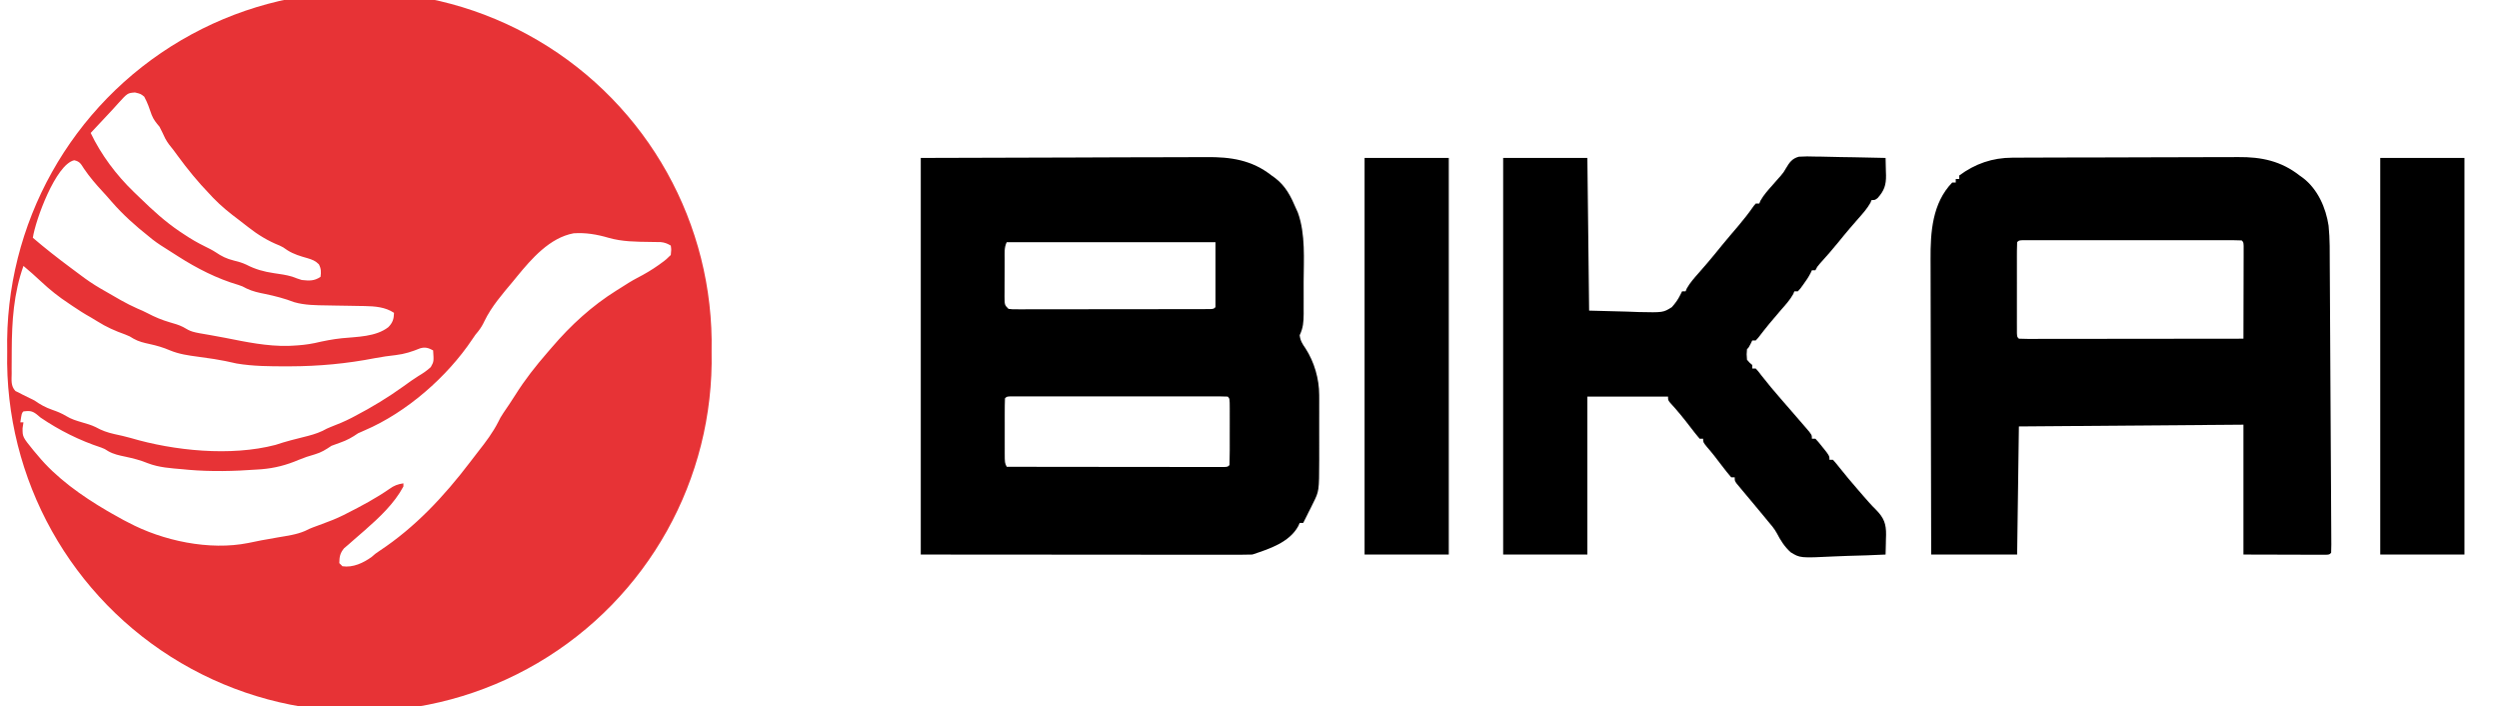
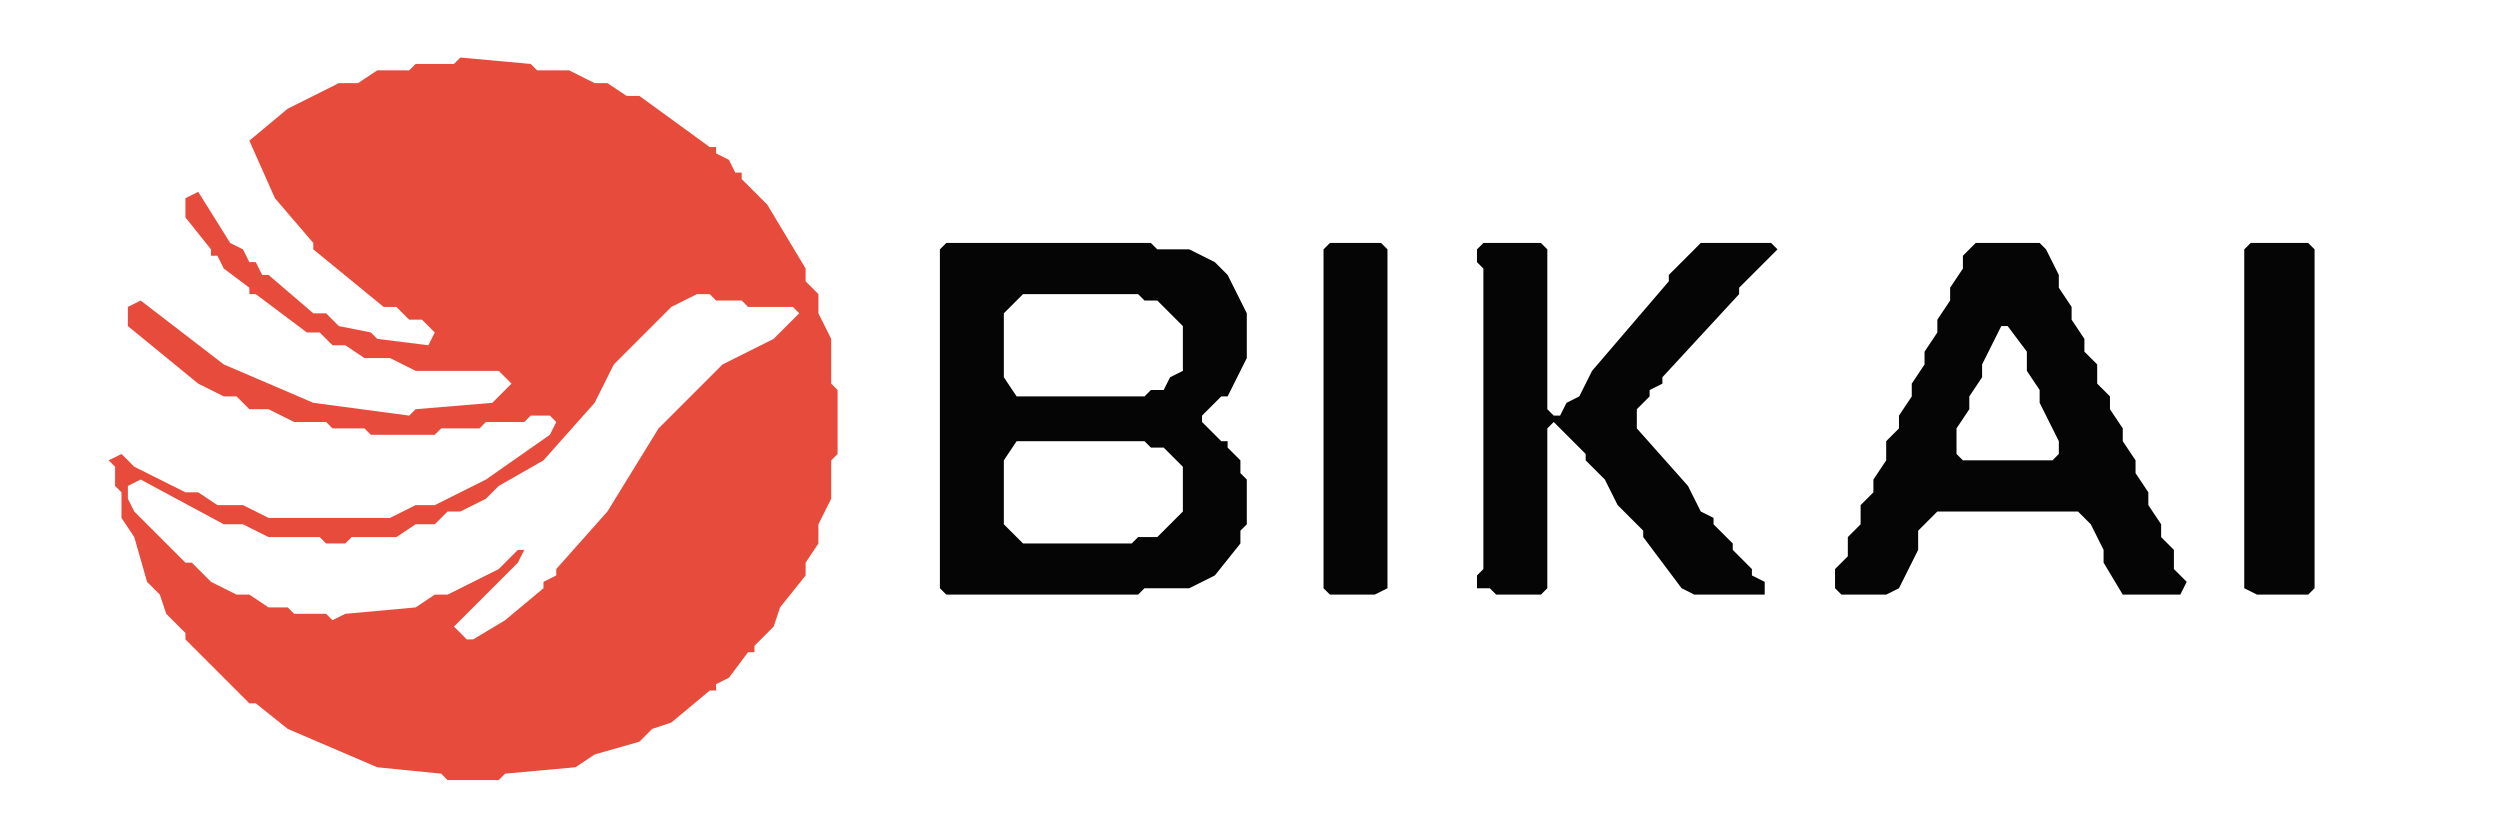
- <svg xmlns="http://www.w3.org/2000/svg" width="567" height="160" viewBox="0 0 567 160">
-   <g transform="scale(0.354767)">
-     <path fill="#E73336" fill-rule="evenodd" d="M 4.6 224.8 a 225.3 225.3 0 1 0 450.5 0 a 225.3 225.3 0 1 0 -450.5 0 Z M86.31 59.12 C90.00 60.00 90.00 60.00 92.25 61.81 C94.31 65.57 95.62 69.39 97.00 73.43 C98.19 76.49 99.89 78.50 102.00 81.00 C103.29 83.47 104.49 85.97 105.66 88.50 C107.17 91.31 108.97 93.54 111.00 96.00 C111.88 97.18 112.76 98.37 113.63 99.57 C119.97 108.22 126.55 116.28 134.00 124.00 C134.74 124.79 135.47 125.58 136.23 126.39 C141.39 131.77 147.02 136.28 152.98 140.74 C154.87 142.15 156.73 143.59 158.56 145.07 C164.76 149.97 171.47 154.09 178.83 156.98 C181.00 158.00 181.00 158.00 183.78 159.96 C187.87 162.55 192.09 163.77 196.70 165.07 C199.67 165.97 201.73 166.72 203.93 168.96 C205.42 171.80 205.41 173.85 205.00 177.00 C200.92 179.72 197.80 179.51 193.00 179.00 C190.90 178.39 188.89 177.62 186.84 176.85 C182.99 175.70 179.10 175.20 175.12 174.62 C168.68 173.66 163.35 172.20 157.52 169.19 C154.81 167.91 152.22 167.20 149.31 166.50 C144.94 165.40 141.73 163.85 138.03 161.32 C135.76 159.84 133.43 158.68 131.00 157.50 C126.45 155.26 122.21 152.83 118.00 150.00 C117.50 149.67 117.50 149.67 114.95 147.99 C105.70 141.73 97.67 134.43 89.68 126.64 C88.31 125.30 86.92 123.97 85.53 122.65 C74.40 111.90 64.66 98.97 58.00 85.00 C61.68 81.04 65.38 77.09 69.09 73.16 C71.34 70.78 73.56 68.39 75.72 65.93 C81.60 59.49 81.60 59.49 86.31 59.12 Z M47.46 102.45 C51.04 103.22 51.73 104.77 53.69 107.81 C57.30 113.11 61.26 117.75 65.62 122.44 C67.66 124.63 69.62 126.86 71.56 129.12 C78.69 137.28 86.52 144.28 95.00 151.00 C95.83 151.68 96.66 152.36 97.52 153.06 C100.84 155.66 104.36 157.85 107.94 160.09 C109.95 161.34 111.95 162.62 113.94 163.91 C125.88 171.56 138.81 178.16 152.46 182.15 C155.00 183.00 155.00 183.00 157.79 184.48 C161.68 186.32 165.42 187.11 169.62 187.94 C175.99 189.26 182.04 190.84 188.13 193.17 C194.98 195.15 202.22 195.15 209.31 195.25 C211.07 195.28 212.82 195.31 214.57 195.35 C217.29 195.39 220.01 195.44 222.73 195.48 C225.38 195.52 228.03 195.57 230.69 195.62 C231.49 195.63 232.29 195.64 233.11 195.65 C239.77 195.79 246.36 196.24 252.00 200.00 C251.91 203.98 251.09 206.40 248.31 209.19 C240.35 215.36 228.39 215.27 218.69 216.23 C212.74 216.84 207.01 218.00 201.17 219.34 C196.46 220.32 191.80 220.77 187.00 221.00 C186.15 221.04 185.31 221.08 184.44 221.12 C170.84 221.45 157.41 218.64 144.14 216.00 C140.90 215.36 137.65 214.76 134.39 214.21 C122.50 212.21 122.50 212.21 117.04 209.03 C114.33 207.66 111.55 206.90 108.62 206.06 C103.52 204.56 99.00 202.69 94.30 200.20 C92.19 199.10 90.08 198.16 87.88 197.25 C80.63 194.08 73.84 189.95 67.00 186.00 C66.51 185.72 66.51 185.72 64.03 184.29 C59.49 181.64 55.29 178.77 51.11 175.59 C49.13 174.10 47.14 172.62 45.14 171.14 C36.87 165.00 28.82 158.70 21.00 152.00 C22.69 140.61 35.66 105.09 47.46 102.45 Z M389.12 152.00 C397.90 154.53 406.77 154.55 415.86 154.67 C416.98 154.69 418.11 154.71 419.27 154.73 C420.27 154.73 421.28 154.74 422.32 154.74 C425.03 155.00 426.68 155.61 429.00 157.00 C429.36 159.69 429.36 159.69 429.00 163.00 C427.06 165.02 425.44 166.43 423.19 168.00 C422.60 168.43 422.01 168.86 421.41 169.31 C416.96 172.49 412.34 175.20 407.48 177.71 C403.85 179.60 400.44 181.79 397.00 184.00 C396.12 184.55 395.25 185.09 394.34 185.66 C378.51 195.57 365.13 207.82 353.00 222.00 C352.04 223.11 351.07 224.22 350.11 225.34 C342.58 234.03 335.72 242.70 329.60 252.46 C327.14 256.37 324.56 260.19 321.94 264.00 C320.00 267.00 320.00 267.00 318.62 269.81 C315.18 276.56 310.66 282.57 305.97 288.50 C304.12 290.85 302.31 293.22 300.51 295.60 C284.00 317.28 265.52 337.09 242.70 352.18 C240.00 354.00 240.00 354.00 237.75 356.00 C232.42 359.88 225.71 363.01 219.00 362.00 C218.34 361.34 217.68 360.68 217.00 360.00 C217.08 355.92 217.44 353.68 220.06 350.50 C221.03 349.68 222.00 348.85 223.00 348.00 C224.23 346.92 225.46 345.83 226.69 344.75 C228.90 342.82 231.12 340.89 233.35 338.97 C242.51 330.93 252.22 321.88 258.00 311.00 C258.00 310.34 258.00 309.68 258.00 309.00 C254.36 309.55 252.03 310.41 249.06 312.56 C240.37 318.57 231.05 323.56 221.62 328.31 C220.98 328.64 220.34 328.96 219.68 329.30 C215.22 331.51 210.69 333.32 206.00 335.00 C205.25 335.28 204.49 335.56 203.71 335.84 C202.53 336.28 201.34 336.72 200.15 337.16 C198.00 338.00 198.00 338.00 195.09 339.43 C189.56 341.81 183.58 342.55 177.69 343.56 C175.34 343.98 172.99 344.40 170.64 344.82 C169.50 345.01 168.37 345.21 167.20 345.42 C164.40 345.93 161.63 346.51 158.84 347.12 C134.05 352.09 104.15 345.81 82.00 334.00 C81.00 333.48 79.99 332.97 78.96 332.44 C76.27 331.01 73.63 329.53 71.00 328.00 C70.16 327.52 69.32 327.04 68.46 326.54 C52.36 317.10 35.88 305.50 24.00 291.00 C23.19 290.06 22.39 289.11 21.56 288.14 C14.42 279.34 14.42 279.34 14.44 273.75 C14.62 272.51 14.81 271.27 15.00 270.00 C14.34 270.00 13.68 270.00 13.00 270.00 C13.88 264.12 13.88 264.12 15.00 263.00 C18.64 262.59 20.38 262.53 23.34 264.79 C23.78 265.15 23.78 265.15 26.00 267.00 C37.91 275.10 51.00 281.64 64.70 286.11 C67.00 287.00 67.00 287.00 69.29 288.48 C72.75 290.42 76.28 291.14 80.12 291.94 C85.10 293.02 89.78 294.17 94.50 296.12 C101.73 298.92 109.34 299.34 117.00 300.00 C118.15 300.11 119.31 300.22 120.50 300.34 C135.05 301.59 149.57 301.25 164.12 300.19 C165.16 300.12 166.19 300.05 167.25 299.98 C175.65 299.29 183.25 297.32 191.00 294.00 C194.38 292.60 197.72 291.47 201.25 290.50 C205.45 289.30 208.37 287.45 212.00 285.00 C213.82 284.30 215.65 283.63 217.50 283.00 C221.86 281.50 225.20 279.64 229.00 277.00 C230.41 276.35 231.82 275.73 233.25 275.12 C260.00 263.67 286.08 240.88 302.12 216.81 C304.00 214.00 304.00 214.00 306.00 211.62 C307.64 209.47 308.68 207.73 309.81 205.31 C314.36 195.91 321.34 187.96 328.00 180.00 C328.89 178.91 329.78 177.82 330.67 176.73 C339.99 165.37 351.62 151.96 366.84 149.15 C374.59 148.62 381.71 149.84 389.12 152.00 Z M15.00 170.00 C18.86 173.24 22.60 176.55 26.28 180.00 C31.87 185.23 37.58 189.80 44.00 194.00 C44.78 194.53 45.57 195.07 46.38 195.62 C50.21 198.22 54.08 200.70 58.14 202.94 C59.52 203.72 60.87 204.55 62.20 205.40 C67.92 209.02 73.64 211.56 80.02 213.82 C83.00 215.00 83.00 215.00 85.41 216.52 C88.69 218.39 92.04 219.14 95.69 219.94 C100.25 220.94 104.43 222.14 108.73 224.00 C114.58 226.42 120.44 227.23 126.69 228.06 C129.00 228.39 131.31 228.72 133.62 229.05 C134.72 229.21 135.82 229.37 136.96 229.53 C141.81 230.28 146.58 231.29 151.36 232.39 C161.94 234.17 172.68 234.20 183.38 234.19 C184.07 234.19 184.77 234.19 185.48 234.19 C203.99 234.14 221.80 232.48 239.96 228.94 C244.36 228.09 248.73 227.50 253.19 227.00 C258.80 226.33 263.46 224.81 268.68 222.69 C271.95 221.72 274.05 222.41 277.00 224.00 C277.48 231.13 277.48 231.13 275.50 234.69 C272.96 237.03 270.49 238.68 267.53 240.43 C264.31 242.43 261.26 244.65 258.19 246.88 C248.20 254.07 237.92 260.31 227.00 266.00 C226.63 266.20 226.63 266.20 224.75 267.19 C220.44 269.41 216.02 271.24 211.49 272.97 C209.00 274.00 209.00 274.00 206.27 275.46 C202.19 277.38 198.11 278.42 193.75 279.50 C192.05 279.93 190.35 280.36 188.66 280.80 C187.85 281.00 187.04 281.21 186.21 281.42 C182.84 282.30 179.52 283.33 176.20 284.42 C147.67 291.91 111.20 288.19 83.46 279.97 C80.03 279.01 76.60 278.24 73.12 277.50 C68.69 276.51 65.11 275.24 61.16 273.04 C58.33 271.68 55.45 270.87 52.44 270.00 C48.84 268.94 45.57 267.97 42.38 266.00 C39.36 264.21 36.73 263.13 33.44 262.00 C29.11 260.49 25.77 258.65 22.00 256.00 C19.48 254.70 16.93 253.46 14.37 252.25 C13.98 252.04 13.98 252.04 12.00 251.00 C11.30 250.67 10.60 250.34 9.89 250.00 C6.80 246.73 7.43 243.04 7.47 238.71 C7.46 237.78 7.46 236.85 7.45 235.89 C7.44 232.86 7.47 229.84 7.50 226.81 C7.50 226.30 7.50 226.30 7.51 223.71 C7.61 205.19 8.74 187.58 15.00 170.00 Z" />
+ <svg xmlns="http://www.w3.org/2000/svg" width="391" height="131" viewBox="0 0 391 131">
+   <g fill="#E64B3C" fill-rule="evenodd">
+     <path d="M 72,9 L 71,10 L 65,10 L 64,11 L 59,11 L 56,13 L 53,13 L 45,17 L 39,22 L 43,31 L 49,38 L 49,39 L 60,48 L 62,48 L 64,50 L 66,50 L 68,52 L 67,54 L 59,53 L 58,52 L 53,51 L 51,49 L 49,49 L 42,43 L 41,43 L 40,41 L 39,41 L 38,39 L 36,38 L 31,30 L 29,31 L 29,34 L 33,39 L 33,40 L 34,40 L 35,42 L 39,45 L 39,46 L 40,46 L 48,52 L 50,52 L 52,54 L 54,54 L 57,56 L 61,56 L 65,58 L 78,58 L 80,60 L 77,63 L 65,64 L 64,65 L 49,63 L 35,57 L 22,47 L 20,48 L 20,51 L 31,60 L 35,62 L 37,62 L 39,64 L 42,64 L 46,66 L 51,66 L 52,67 L 57,67 L 58,68 L 68,68 L 69,67 L 75,67 L 76,66 L 82,66 L 83,65 L 86,65 L 87,66 L 86,68 L 76,75 L 68,79 L 65,79 L 61,81 L 42,81 L 38,79 L 34,79 L 31,77 L 29,77 L 21,73 L 19,71 L 17,72 L 18,73 L 18,76 L 19,77 L 19,81 L 21,84 L 23,91 L 25,93 L 26,96 L 29,99 L 29,100 L 39,110 L 40,110 L 45,114 L 59,120 L 69,121 L 70,122 L 78,122 L 79,121 L 90,120 L 93,118 L 100,116 L 102,114 L 105,113 L 111,108 L 112,108 L 112,107 L 114,106 L 117,102 L 118,102 L 118,101 L 121,98 L 122,95 L 126,90 L 126,88 L 128,85 L 128,82 L 130,78 L 130,72 L 131,71 L 131,61 L 130,60 L 130,53 L 128,49 L 128,46 L 126,44 L 126,42 L 120,32 L 116,28 L 116,27 L 115,27 L 114,25 L 112,24 L 112,23 L 111,23 L 100,15 L 98,15 L 95,13 L 93,13 L 89,11 L 84,11 L 83,10 Z M 125,49 L 121,53 L 113,57 L 103,67 L 95,80 L 87,89 L 87,90 L 85,91 L 85,92 L 79,97 L 74,100 L 73,100 L 71,98 L 81,88 L 82,86 L 81,86 L 78,89 L 70,93 L 68,93 L 65,95 L 54,96 L 52,97 L 51,96 L 46,96 L 45,95 L 42,95 L 39,93 L 37,93 L 33,91 L 30,88 L 29,88 L 21,80 L 20,78 L 20,76 L 22,75 L 35,82 L 38,82 L 42,84 L 50,84 L 51,85 L 54,85 L 55,84 L 62,84 L 65,82 L 68,82 L 70,80 L 72,80 L 76,78 L 78,76 L 85,72 L 93,63 L 96,57 L 105,48 L 109,46 L 111,46 L 112,47 L 116,47 L 117,48 L 124,48 Z" />
  </g>
-   <g transform="translate(197.77,0) scale(0.39801) translate(-0.00,-0.00)">
-     <path d="M0 0 C14.551 -0.041 14.551 -0.041 88.188 -0.25 C97.362 -0.286 106.536 -0.323 115.989 -0.36 C127.229 -0.378 127.229 -0.378 132.498 -0.382 C136.163 -0.385 139.827 -0.4 143.492 -0.422 C148.178 -0.45 152.865 -0.458 157.551 -0.452 C159.264 -0.453 160.976 -0.461 162.688 -0.477 C176.652 -0.598 188.671 1.105 200 10 C200.699 10.501 201.397 11.003 202.117 11.52 C208.185 16.225 211.02 22.033 214 29 C214.332 29.743 214.665 30.486 215.007 31.252 C219.389 43.38 218.313 57.896 218.261 70.586 C218.25 73.721 218.261 76.855 218.273 79.99 C218.272 81.997 218.27 84.005 218.266 86.012 C218.27 86.942 218.274 87.872 218.278 88.83 C218.245 93.384 218.016 96.826 216 101 C216.338 104.075 217.548 106.008 219.312 108.5 C224.32 116.236 227.121 125.884 227.129 135.091 C227.133 136.079 227.136 137.067 227.139 138.086 C227.138 138.615 227.138 138.615 227.133 141.293 C227.134 142.394 227.135 143.495 227.136 144.63 C227.136 146.959 227.135 149.288 227.13 151.617 C227.125 155.157 227.13 158.697 227.137 162.236 C227.136 164.505 227.135 166.774 227.133 169.043 C227.135 170.091 227.137 171.139 227.139 172.22 C227.084 189.833 227.084 189.833 223.625 196.75 C223.18 197.659 222.736 198.568 222.277 199.504 C221.856 200.328 221.434 201.151 221 202 C220.671 202.669 220.343 203.338 220.004 204.027 C219.349 205.358 218.678 206.681 218 208 C217.34 208 216.68 208 216 208 C215.737 208.59 215.474 209.181 215.203 209.789 C210.098 219.17 198.533 222.822 189 226 C186.479 226.093 183.985 226.13 181.464 226.12 C180.692 226.121 179.919 226.122 179.123 226.123 C176.519 226.125 173.914 226.119 171.31 226.114 C169.417 226.113 167.524 226.113 165.632 226.114 C160.554 226.114 155.476 226.108 150.398 226.101 C145.636 226.096 140.875 226.095 136.114 226.095 C122.18 226.089 108.246 226.075 94.312 226.062 C78.751 226.052 78.751 226.052 0 226 C0 151.42 0 76.84 0 0 Z M49 48 C47.477 51.045 47.837 54.221 47.832 57.562 C47.829 58.31 47.825 59.057 47.822 59.826 C47.817 61.407 47.815 62.987 47.815 64.567 C47.813 66.99 47.794 69.413 47.775 71.836 C47.772 73.37 47.77 74.904 47.77 76.438 C47.762 77.165 47.755 77.892 47.748 78.641 C47.771 83.771 47.771 83.771 50 86 C52.071 86.249 52.071 86.249 54.676 86.247 C55.661 86.251 56.647 86.256 57.663 86.26 C58.748 86.254 59.833 86.249 60.951 86.243 C62.091 86.245 63.231 86.247 64.406 86.249 C68.188 86.252 71.971 86.242 75.754 86.23 C78.372 86.229 80.99 86.229 83.608 86.229 C89.1 86.228 94.592 86.219 100.084 86.206 C106.441 86.19 112.799 86.185 119.156 86.186 C125.263 86.186 131.371 86.181 137.478 86.173 C140.081 86.17 142.684 86.168 145.287 86.167 C148.918 86.165 152.548 86.156 156.178 86.145 C156.722 86.145 156.722 86.145 159.473 86.147 C159.964 86.145 159.964 86.145 162.451 86.134 C163.311 86.132 164.17 86.13 165.055 86.129 C167 86 167 86 168 85 C168 72.79 168 60.58 168 48 C128.73 48 89.46 48 49 48 Z M48 137 C47.899 139.716 47.86 142.405 47.867 145.121 C47.866 145.936 47.865 146.751 47.864 147.591 C47.864 149.319 47.865 151.046 47.87 152.774 C47.875 155.423 47.87 158.072 47.863 160.721 C47.864 162.396 47.865 164.071 47.867 165.746 C47.865 166.542 47.863 167.338 47.861 168.158 C47.885 173.77 47.885 173.77 49 176 C65.411 176.023 81.822 176.041 98.233 176.052 C105.853 176.057 113.472 176.064 121.092 176.075 C127.73 176.085 134.369 176.092 141.008 176.094 C144.525 176.095 148.042 176.098 151.56 176.106 C155.48 176.114 159.4 176.114 163.32 176.114 C164.495 176.117 165.669 176.121 166.879 176.124 C167.941 176.123 169.003 176.122 170.096 176.12 C170.56 176.121 170.56 176.121 172.909 176.123 C175 176 175 176 176 175 C176.101 172.2 176.14 169.425 176.133 166.625 C176.134 165.785 176.135 164.946 176.136 164.081 C176.136 162.302 176.135 160.523 176.13 158.744 C176.125 156.012 176.13 153.279 176.137 150.547 C176.136 148.823 176.135 147.099 176.133 145.375 C176.134 144.964 176.134 144.964 176.139 142.881 C176.115 137.115 176.115 137.115 175 136 C173.37 135.902 171.736 135.874 170.103 135.873 C169.573 135.872 169.573 135.872 166.891 135.864 C165.718 135.866 164.545 135.869 163.336 135.871 C162.722 135.87 162.722 135.87 159.616 135.865 C156.24 135.862 152.864 135.863 149.488 135.866 C145.963 135.868 142.437 135.866 138.912 135.864 C132.99 135.862 127.068 135.865 121.146 135.87 C114.291 135.875 107.435 135.873 100.58 135.868 C94.704 135.863 88.828 135.863 82.952 135.865 C79.438 135.867 75.924 135.867 72.41 135.864 C68.495 135.86 64.579 135.865 60.664 135.871 C60.078 135.87 60.078 135.87 57.109 135.864 C56.049 135.867 54.989 135.87 53.897 135.873 C52.97 135.873 52.043 135.874 51.088 135.874 C49 136 49 136 48 137 Z " fill="#000000" transform="translate(28,90)" />
-     <path d="M0 0 C15.84 0 31.68 0 48 0 C48 74.58 48 149.16 48 226 C32.16 226 16.32 226 0 226 C0 151.42 0 76.84 0 0 Z " fill="#000000" transform="translate(281,90)" />
-     <path d="M0 0 C15.84 0 31.68 0 48 0 C48.33 28.71 48.66 57.42 49 87 C56.095 87.186 63.19 87.371 70.5 87.562 C72.724 87.644 74.949 87.726 77.24 87.811 C91.226 88.109 91.226 88.109 96.156 85.027 C98.189 82.762 99.659 80.722 101 78 C101.33 77.34 101.66 76.68 102 76 C102.66 76 103.32 76 104 76 C104.108 75.738 104.108 75.738 104.652 74.41 C106.529 71.055 109.035 68.309 111.562 65.438 C112.657 64.178 113.751 62.918 114.844 61.656 C115.383 61.035 115.921 60.414 116.477 59.773 C119.288 56.5 121.993 53.14 124.711 49.789 C127.793 46.034 130.95 42.346 134.105 38.653 C137.218 34.989 140.136 31.241 142.879 27.293 C143.064 27.08 143.064 27.08 144 26 C144.66 26 145.32 26 146 26 C146.211 25.479 146.423 24.958 146.641 24.422 C148.574 20.977 151.141 18.202 153.75 15.25 C154.789 14.07 155.825 12.888 156.859 11.703 C157.359 11.142 157.859 10.58 158.374 10.002 C160 8 160 8 161.199 5.916 C163.196 2.562 164.677 0.365 168.543 -0.701 C171.711 -0.926 174.787 -0.9 177.961 -0.781 C179.107 -0.77 180.252 -0.759 181.433 -0.747 C185.082 -0.702 188.727 -0.602 192.375 -0.5 C194.853 -0.46 197.331 -0.423 199.809 -0.391 C205.874 -0.303 211.937 -0.169 218 0 C218.078 2.563 218.135 5.124 218.18 7.688 C218.204 8.409 218.228 9.13 218.253 9.873 C218.326 15.495 217.206 18.668 213.508 22.812 C212 24 212 24 210 24 C209.892 24.262 209.892 24.262 209.348 25.59 C207.471 28.945 204.965 31.691 202.438 34.562 C201.347 35.817 200.257 37.072 199.168 38.328 C198.63 38.949 198.091 39.569 197.537 40.209 C195.394 42.706 193.32 45.255 191.25 47.812 C187.8 52.068 184.221 56.174 180.531 60.223 C179 62 179 62 178 64 C177.34 64 176.68 64 176 64 C175.732 64.572 175.464 65.145 175.188 65.734 C173.959 68.079 172.575 70.124 171 72.25 C170.484 72.956 169.969 73.663 169.438 74.391 C168.963 74.922 168.489 75.453 168 76 C167.34 76 166.68 76 166 76 C165.786 76.523 165.572 77.047 165.352 77.586 C163.45 80.982 160.941 83.713 158.375 86.625 C153.917 91.735 149.635 96.91 145.523 102.305 C145.021 102.864 144.518 103.424 144 104 C143.34 104 142.68 104 142 104 C141.691 104.639 141.381 105.279 141.062 105.938 C140 108 140 108 139 109 C138.75 111.875 138.75 111.875 139 115 C140.5 116.75 140.5 116.75 142 118 C142 118.66 142 119.32 142 120 C142.66 120 143.32 120 144 120 C145.488 121.66 145.488 121.66 147.312 124.062 C150.851 128.601 154.528 132.978 158.312 137.312 C159.427 138.594 160.542 139.875 161.656 141.156 C162.209 141.792 162.762 142.427 163.332 143.082 C166.001 146.151 168.665 149.225 171.312 152.312 C171.787 152.858 172.261 153.403 172.749 153.964 C176 157.771 176 157.771 176 160 C176.66 160 177.32 160 178 160 C179.945 162.117 179.945 162.117 182.125 164.875 C182.849 165.78 183.574 166.685 184.32 167.617 C186 170 186 170 186 172 C186.66 172 187.32 172 188 172 C189.333 173.467 190.589 175.003 191.812 176.562 C195.088 180.662 198.42 184.681 201.875 188.63 C203.004 189.923 204.126 191.222 205.242 192.526 C207.623 195.309 209.986 197.986 212.609 200.547 C217.108 205.173 218.362 208.516 218.28 214.854 C218.253 215.669 218.227 216.484 218.199 217.324 C218.192 217.742 218.192 217.742 218.156 219.855 C218.118 221.904 218.061 223.952 218 226 C210.797 226.357 203.597 226.601 196.387 226.769 C193.94 226.839 191.492 226.934 189.047 227.056 C169.268 228.015 169.268 228.015 163.837 224.666 C160.387 221.502 158.081 217.862 155.949 213.727 C154.513 211.114 152.625 208.94 150.688 206.688 C149.981 205.826 149.275 204.965 148.547 204.078 C146.482 201.582 144.407 199.094 142.328 196.609 C141.687 195.839 141.045 195.068 140.384 194.275 C139.1 192.733 137.812 191.195 136.52 189.661 C136.228 189.309 136.228 189.309 134.746 187.527 C134.481 187.211 134.481 187.211 133.142 185.613 C132 184 132 184 132 182 C131.34 182 130.68 182 130 182 C128.152 179.827 126.408 177.646 124.688 175.375 C123.734 174.132 122.78 172.89 121.824 171.648 C121.591 171.343 121.591 171.343 120.412 169.8 C119.035 168.044 117.601 166.354 116.145 164.664 C114 162 114 162 114 160 C113.34 160 112.68 160 112 160 C110.195 157.868 108.493 155.727 106.812 153.5 C103.09 148.646 99.31 143.941 95.145 139.453 C94 138 94 138 94 136 C78.82 136 63.64 136 48 136 C48 165.7 48 195.4 48 226 C32.16 226 16.32 226 0 226 C0 151.42 0 76.84 0 0 Z " fill="#000000" transform="translate(360,90)" />
-     <path d="M0 0 C0.617 -0.004 0.617 -0.004 3.742 -0.022 C5.097 -0.025 6.453 -0.027 7.808 -0.03 C9.246 -0.036 10.684 -0.043 12.122 -0.05 C16.832 -0.071 21.541 -0.081 26.251 -0.091 C27.879 -0.095 29.506 -0.099 31.133 -0.103 C38.783 -0.122 46.433 -0.137 54.082 -0.145 C62.884 -0.155 71.685 -0.181 80.487 -0.222 C87.308 -0.252 94.13 -0.267 100.951 -0.27 C105.017 -0.272 109.082 -0.281 113.147 -0.306 C116.978 -0.33 120.808 -0.334 124.639 -0.324 C126.035 -0.323 127.431 -0.329 128.827 -0.343 C141.998 -0.466 153.264 1.916 163.747 10.147 C164.446 10.649 165.145 11.15 165.864 11.667 C174.129 18.076 178.75 28.532 180.29 38.745 C181.084 46.387 180.935 54.094 180.968 61.768 C180.98 63.551 180.991 65.334 181.003 67.117 C181.035 71.937 181.06 76.756 181.084 81.576 C181.104 85.6 181.128 89.624 181.151 93.648 C181.207 103.133 181.257 112.618 181.305 122.103 C181.354 131.899 181.41 141.695 181.47 151.491 C181.522 159.902 181.569 168.313 181.613 176.724 C181.639 181.748 181.667 186.772 181.698 191.796 C181.728 196.511 181.752 201.225 181.772 205.94 C181.781 207.675 181.791 209.409 181.803 211.144 C181.818 213.501 181.828 215.859 181.836 218.216 C181.839 218.564 181.839 218.564 181.855 220.323 C181.857 221.931 181.808 223.54 181.747 225.147 C180.747 226.147 180.747 226.147 178.767 226.267 C177.899 226.265 177.03 226.263 176.136 226.261 C175.638 226.261 175.638 226.261 173.121 226.26 C172.069 226.255 171.016 226.25 169.931 226.245 C168.969 226.244 168.006 226.243 167.015 226.242 C163.405 226.237 159.795 226.223 156.185 226.21 C148.12 226.189 140.056 226.168 131.747 226.147 C131.747 201.727 131.747 177.307 131.747 152.147 C89.507 152.477 47.267 152.807 3.747 153.147 C3.417 177.237 3.087 201.327 2.747 226.147 C-13.423 226.147 -29.593 226.147 -46.253 226.147 C-46.321 202.381 -46.376 178.615 -46.408 154.849 C-46.424 143.813 -46.445 132.777 -46.479 121.741 C-46.509 112.118 -46.528 102.495 -46.535 92.872 C-46.539 87.781 -46.548 82.689 -46.57 77.598 C-46.59 72.797 -46.597 67.996 -46.592 63.195 C-46.593 61.442 -46.599 59.688 -46.61 57.934 C-46.707 42.475 -45.644 25.931 -34.253 14.147 C-33.593 14.147 -32.933 14.147 -32.253 14.147 C-32.253 13.487 -32.253 12.827 -32.253 12.147 C-31.593 12.147 -30.933 12.147 -30.253 12.147 C-30.253 11.487 -30.253 10.827 -30.253 10.147 C-21.09 3.407 -11.354 0.045 0 0 Z M2.747 48.147 C2.649 49.83 2.619 51.516 2.618 53.202 C2.615 54.28 2.612 55.357 2.608 56.468 C2.61 57.641 2.612 58.814 2.614 60.022 C2.614 61.217 2.613 62.412 2.612 63.643 C2.611 66.175 2.613 68.707 2.617 71.239 C2.622 75.13 2.617 79.021 2.611 82.913 C2.611 85.366 2.613 87.819 2.614 90.272 C2.612 91.445 2.61 92.618 2.608 93.826 C2.612 94.904 2.615 95.982 2.618 97.092 C2.619 98.047 2.619 99.001 2.62 99.984 C2.747 102.147 2.747 102.147 3.747 103.147 C5.405 103.243 7.067 103.269 8.727 103.267 C9.266 103.268 9.266 103.268 11.995 103.272 C13.188 103.268 14.381 103.264 15.611 103.261 C16.859 103.261 18.108 103.261 19.394 103.261 C22.828 103.261 26.262 103.256 29.696 103.249 C33.28 103.242 36.865 103.242 40.45 103.241 C47.243 103.237 54.036 103.229 60.828 103.219 C68.56 103.208 76.291 103.203 84.023 103.197 C99.931 103.187 115.839 103.169 131.747 103.147 C131.773 95.333 131.79 87.518 131.802 79.704 C131.807 77.043 131.814 74.382 131.823 71.721 C131.835 67.906 131.841 64.091 131.845 60.276 C131.85 59.078 131.855 57.88 131.861 56.646 C131.861 55.545 131.861 54.444 131.861 53.31 C131.863 52.335 131.865 51.36 131.868 50.355 C131.747 48.147 131.747 48.147 130.747 47.147 C129.105 47.049 127.458 47.021 125.812 47.02 C125.278 47.019 125.278 47.019 122.574 47.012 C121.983 47.013 121.983 47.013 118.991 47.018 C118.373 47.017 118.373 47.017 115.242 47.012 C111.839 47.009 108.437 47.01 105.034 47.013 C101.48 47.015 97.927 47.013 94.373 47.011 C88.404 47.01 82.435 47.012 76.467 47.017 C69.556 47.022 62.646 47.02 55.736 47.015 C49.813 47.01 43.891 47.01 37.968 47.012 C34.426 47.014 30.884 47.014 27.342 47.011 C23.396 47.007 19.45 47.012 15.503 47.018 C14.321 47.016 13.138 47.014 11.92 47.012 C11.386 47.013 11.386 47.013 8.682 47.02 C7.748 47.021 6.814 47.021 5.851 47.021 C3.747 47.147 3.747 47.147 2.747 48.147 Z " fill="#000000" transform="translate(650.2527,89.85283)" />
-     <path d="M0 0 C15.84 0 31.68 0 48 0 C48 74.58 48 149.16 48 226 C32.16 226 16.32 226 0 226 C0 151.42 0 76.84 0 0 Z " fill="#000000" transform="translate(860,90)" />
+   <g fill="#050505" fill-rule="evenodd">
+     <path d="M 352,38 L 351,39 L 351,92 L 353,93 L 361,93 L 362,92 L 362,39 L 361,38 Z" />
+     <path d="M 309,38 L 307,40 L 307,42 L 305,45 L 305,47 L 303,50 L 303,52 L 301,55 L 301,57 L 299,60 L 299,62 L 297,65 L 297,67 L 295,69 L 295,72 L 293,75 L 293,77 L 291,79 L 291,82 L 289,84 L 289,87 L 287,89 L 287,92 L 288,93 L 295,93 L 297,92 L 300,86 L 300,83 L 303,80 L 325,80 L 327,82 L 329,86 L 329,88 L 332,93 L 341,93 L 342,91 L 340,89 L 340,86 L 338,84 L 338,82 L 336,79 L 336,77 L 334,74 L 334,72 L 332,69 L 332,67 L 330,64 L 330,62 L 328,60 L 328,57 L 326,55 L 326,53 L 324,50 L 324,48 L 322,45 L 322,43 L 320,39 L 319,38 Z M 313,51 L 314,51 L 317,55 L 317,58 L 319,61 L 319,63 L 322,69 L 322,71 L 321,72 L 307,72 L 306,71 L 306,67 L 308,64 L 308,62 L 310,59 L 310,57 Z" />
+     <path d="M 232,38 L 231,39 L 231,41 L 232,42 L 232,89 L 231,90 L 231,92 L 233,92 L 234,93 L 241,93 L 242,92 L 242,67 L 243,66 L 248,71 L 248,72 L 251,75 L 253,79 L 257,83 L 257,84 L 263,92 L 265,93 L 276,93 L 276,91 L 274,90 L 274,89 L 271,86 L 271,85 L 268,82 L 268,81 L 266,80 L 264,76 L 256,67 L 256,64 L 258,62 L 258,61 L 260,60 L 260,59 L 272,46 L 272,45 L 278,39 L 277,38 L 266,38 L 261,43 L 261,44 L 249,58 L 247,62 L 245,63 L 244,65 L 243,65 L 242,64 L 242,39 L 241,38 Z" />
+     <path d="M 208,38 L 207,39 L 207,92 L 208,93 L 215,93 L 217,92 L 217,39 L 216,38 Z" />
+     <path d="M 148,38 L 147,39 L 147,92 L 148,93 L 178,93 L 179,92 L 186,92 L 190,90 L 194,85 L 194,83 L 195,82 L 195,75 L 194,74 L 194,72 L 192,70 L 192,69 L 191,69 L 188,66 L 188,65 L 191,62 L 192,62 L 195,56 L 195,49 L 192,43 L 190,41 L 186,39 L 181,39 L 180,38 Z M 157,72 L 159,69 L 179,69 L 180,70 L 182,70 L 185,73 L 185,80 L 181,84 L 178,84 L 177,85 L 160,85 L 157,82 Z M 157,49 L 160,46 L 178,46 L 179,47 L 181,47 L 185,51 L 185,58 L 183,59 L 182,61 L 180,61 L 179,62 L 159,62 L 157,59 Z" />
  </g>
</svg>
